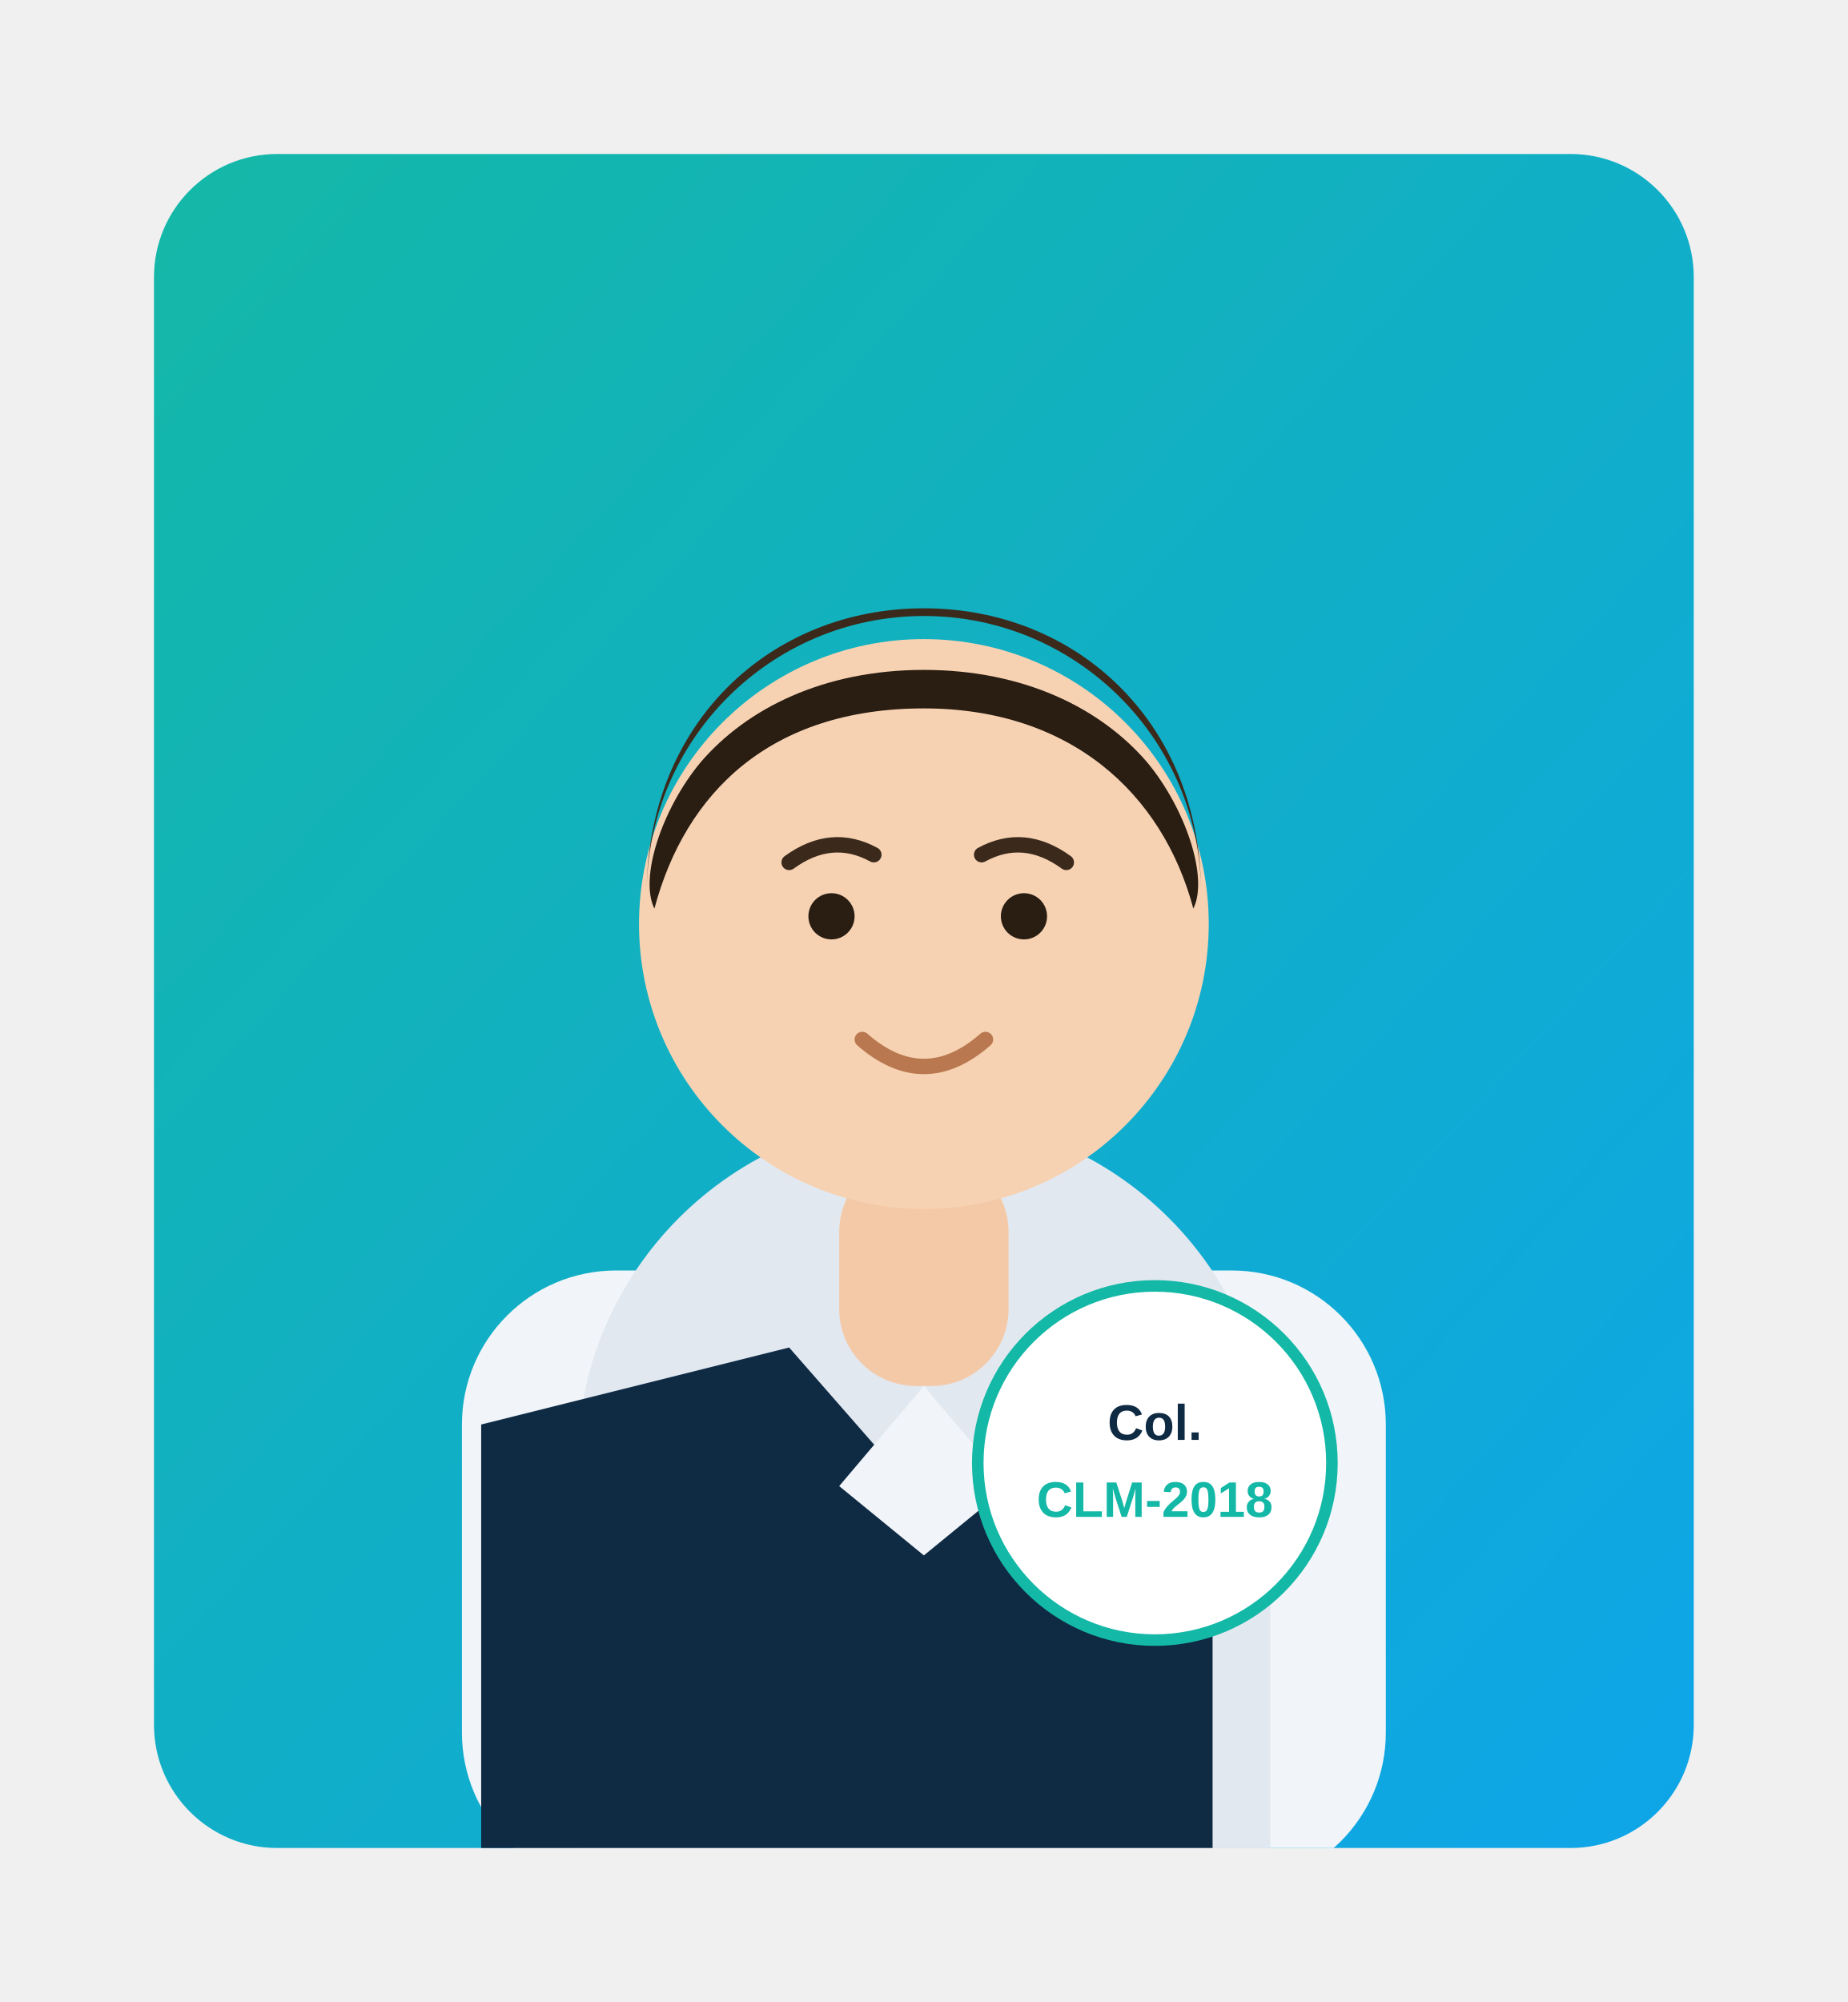
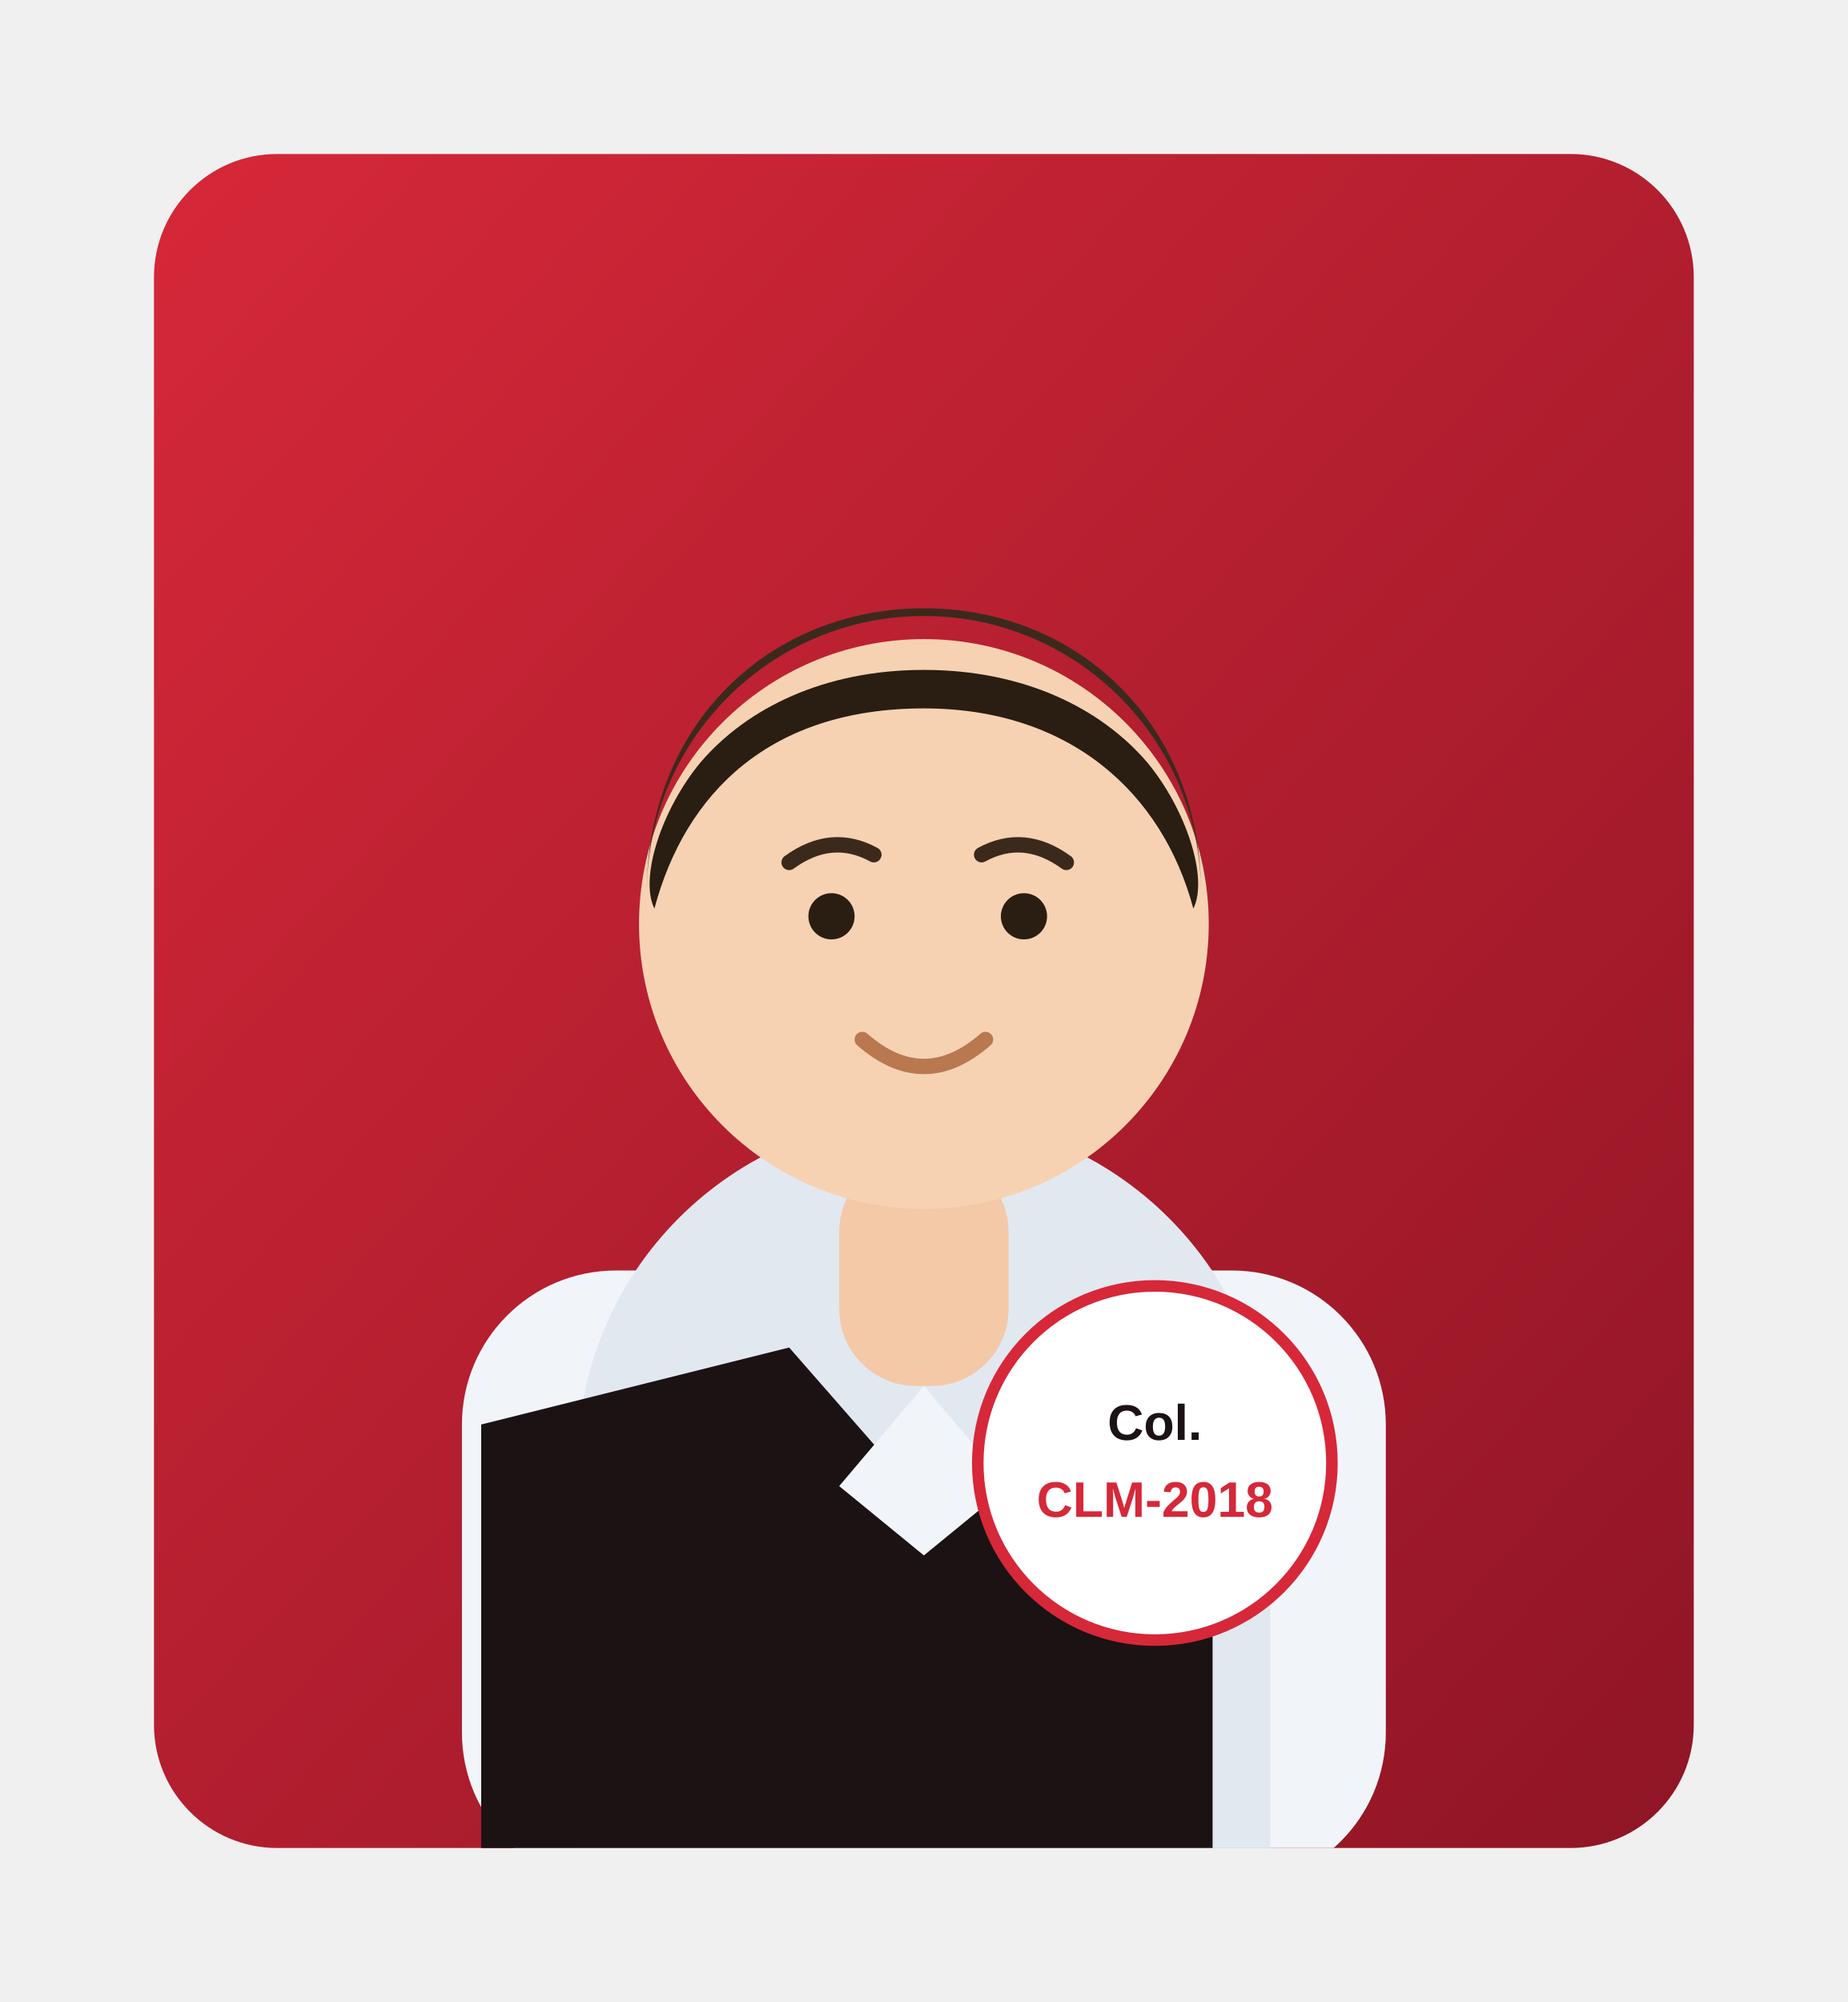
<svg xmlns="http://www.w3.org/2000/svg" viewBox="0 0 480 520" role="img" aria-label="Álvaro Picazo, fisioterapeuta">
  <defs>
    <linearGradient id="pbg" x1="0" y1="0" x2="1" y2="1">
-       <stop offset="0" stop-color="#14b8a6" />
-       <stop offset="1" stop-color="#0ea5e9" />
+       <stop offset="0" stop-color="#d62839" />
+       <stop offset="1" stop-color="#8f1525" />
    </linearGradient>
    <clipPath id="pc">
      <rect x="40" y="40" width="400" height="440" rx="32" />
    </clipPath>
  </defs>
  <rect x="40" y="40" width="400" height="440" rx="32" fill="url(#pbg)" />
  <g clip-path="url(#pc)">
    <rect x="120" y="330" width="240" height="160" rx="40" fill="#f1f5f9" />
    <path d="M150 490 v-110 a90 90 0 0 1 180 0 v110z" fill="#e2e8f0" />
-     <path d="M205 350 l35 40 l35-40 l40 20 v120 h-190 v-120z" fill="#0f2a43" />
+     <path d="M205 350 l35 40 l35-40 l40 20 v120 h-190 v-120z" fill="#1b1214" />
    <path d="M240 360 l-22 26 l22 18 l22-18z" fill="#f1f5f9" />
    <rect x="218" y="300" width="44" height="60" rx="20" fill="#f4c9a8" />
    <circle cx="240" cy="240" r="74" fill="#f6d2b3" />
    <path d="M168 232 a72 72 0 0 1 144 0 c0-44-32-74-72-74s-72 30-72 74z" fill="#3b2a1c" />
    <path d="M170 236 c8-30 30-52 70-52 38 0 62 22 70 52 4-8-2-26-12-38-12-14-32-24-58-24s-46 10-58 24c-10 12-16 30-12 38z" fill="#2a1d12" />
    <circle cx="216" cy="238" r="6" fill="#2a1d12" />
    <circle cx="266" cy="238" r="6" fill="#2a1d12" />
    <path d="M224 270 q16 14 32 0" fill="none" stroke="#b9784f" stroke-width="4" stroke-linecap="round" />
    <path d="M205 224 q11 -8 22 -2 M255 222 q11 -6 22 2" fill="none" stroke="#3b2a1c" stroke-width="4" stroke-linecap="round" />
  </g>
  <g transform="translate(300 380)">
    <circle r="46" fill="#fff" />
-     <circle r="46" fill="none" stroke="#14b8a6" stroke-width="3" />
-     <text y="-6" text-anchor="middle" font-family="Poppins, Arial" font-size="13" font-weight="700" fill="#0f2a43">Col.</text>
-     <text y="14" text-anchor="middle" font-family="Poppins, Arial" font-size="13" font-weight="700" fill="#14b8a6">CLM-2018</text>
+     <circle r="46" fill="none" stroke="#d62839" stroke-width="3" />
+     <text y="-6" text-anchor="middle" font-family="Poppins, Arial" font-size="13" font-weight="700" fill="#1b1214">Col.</text>
+     <text y="14" text-anchor="middle" font-family="Poppins, Arial" font-size="13" font-weight="700" fill="#d62839">CLM-2018</text>
  </g>
</svg>
